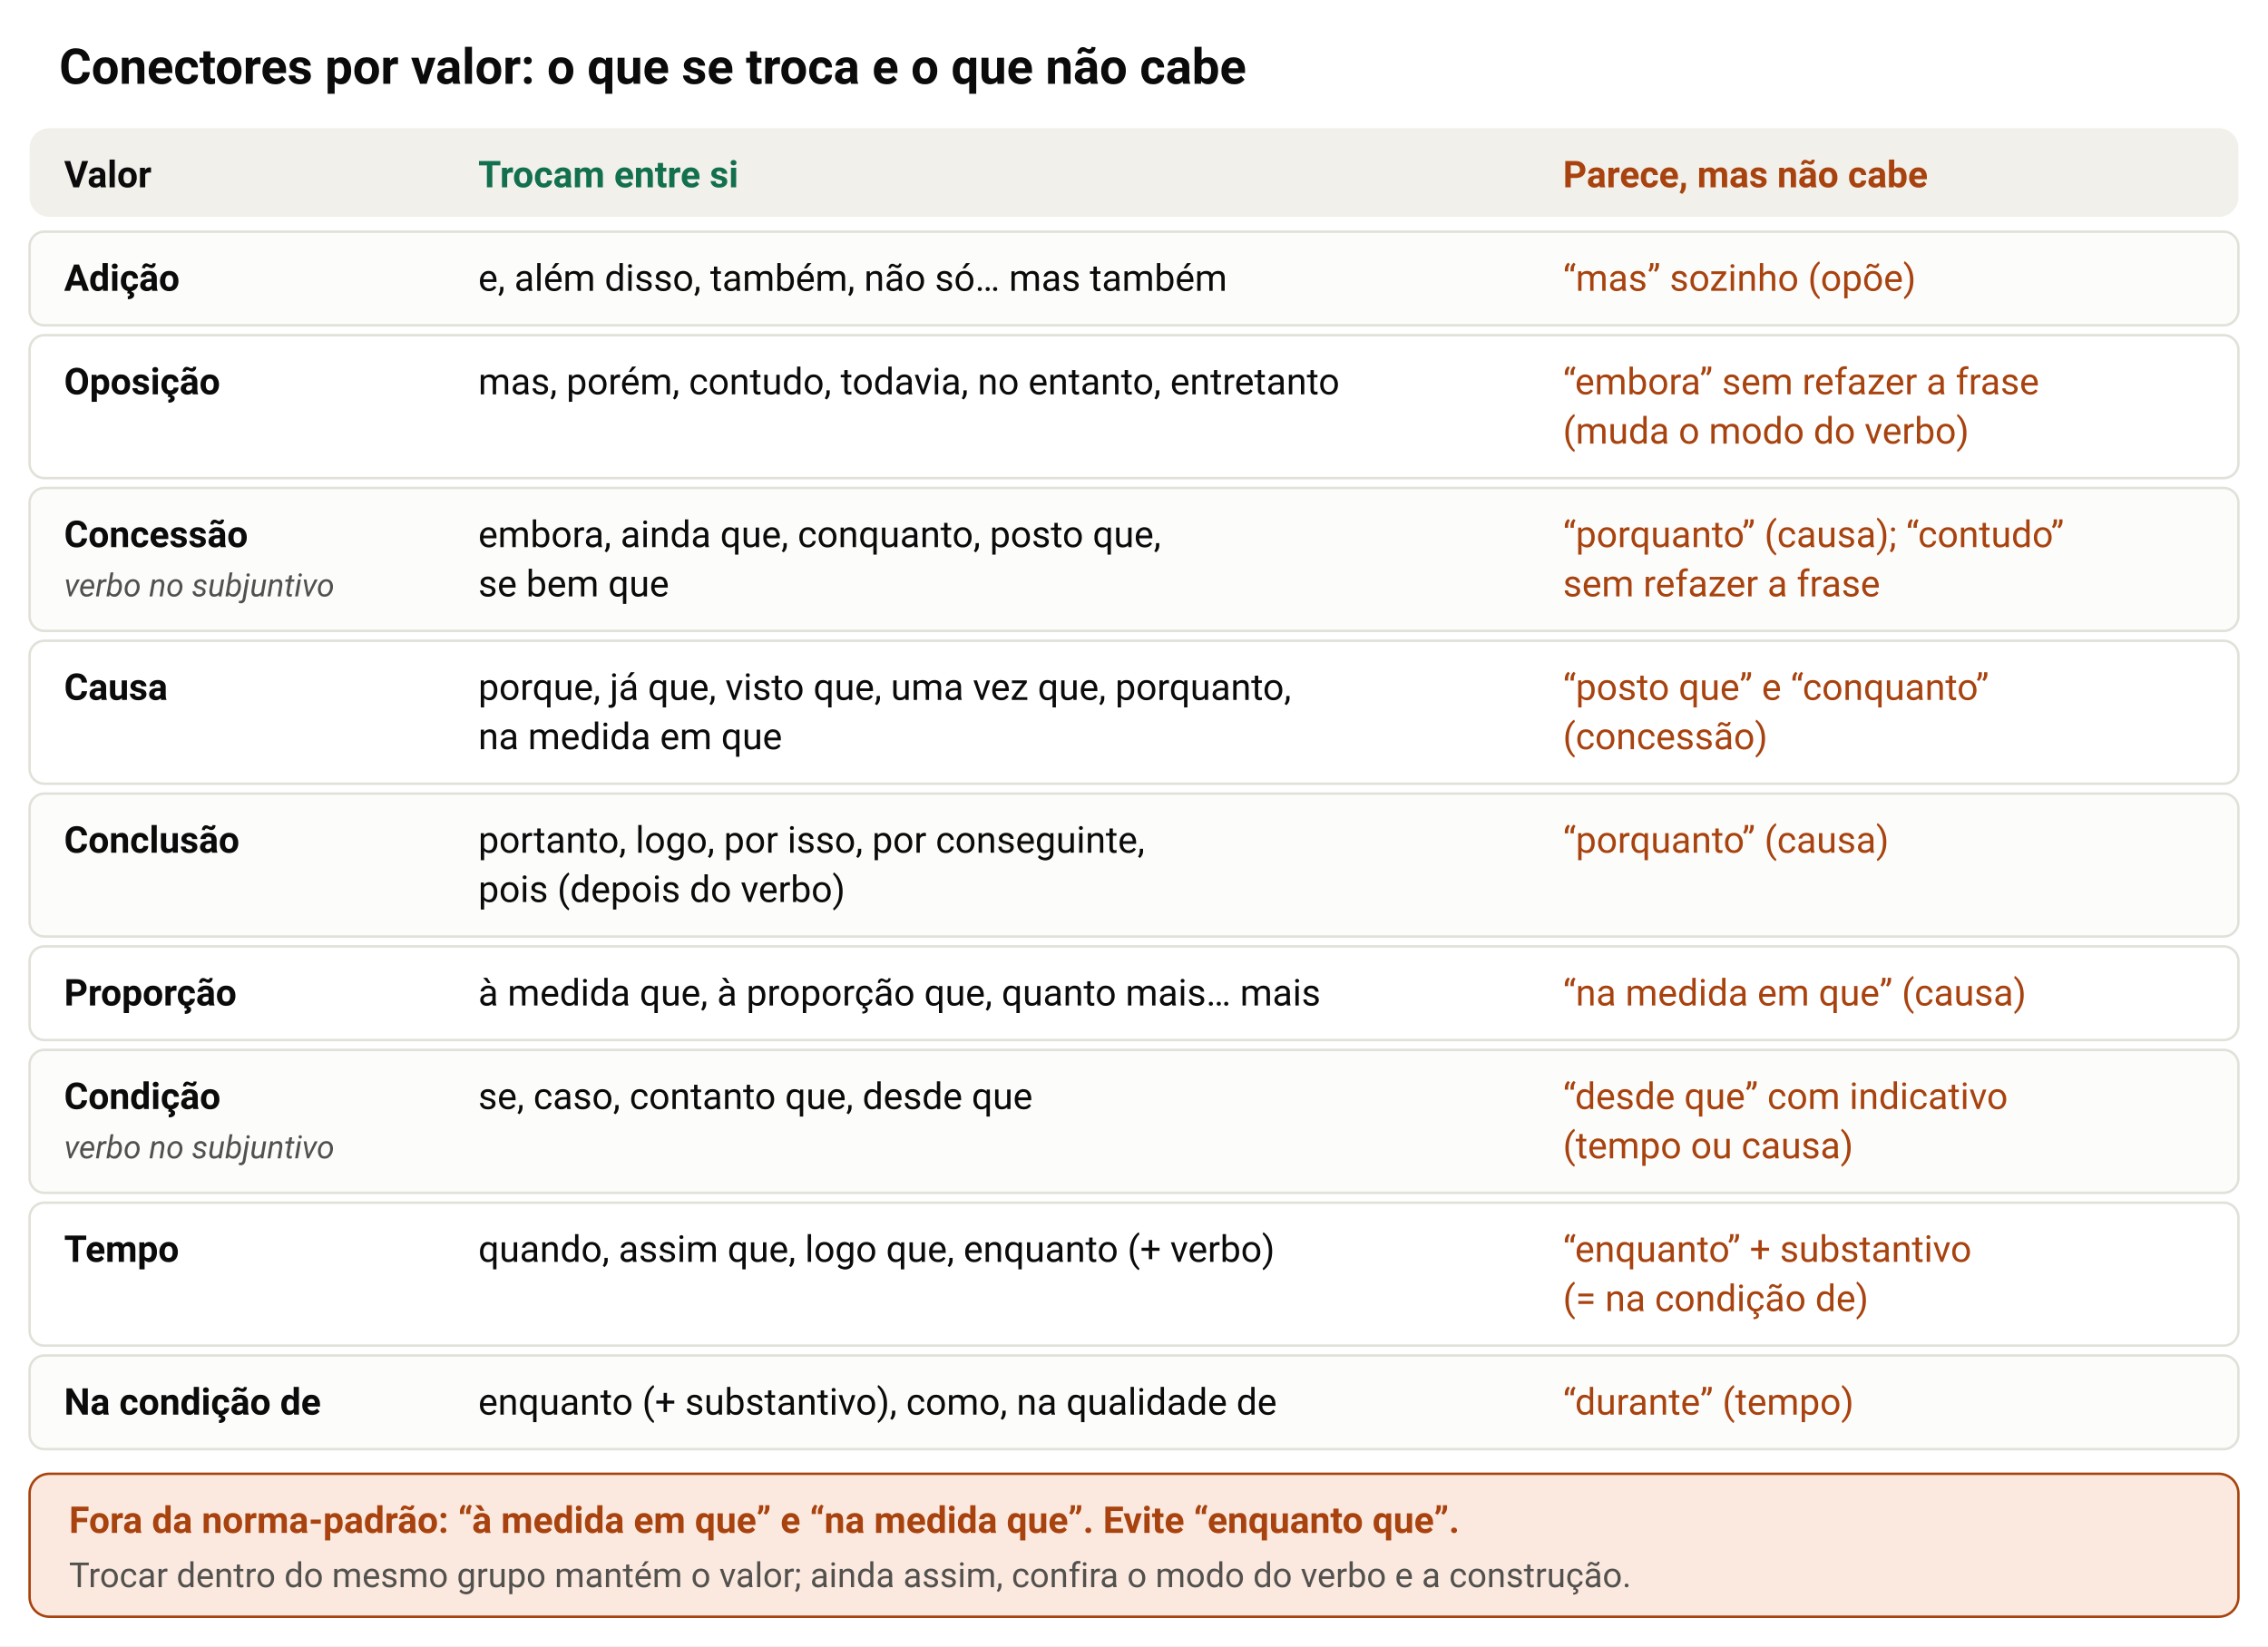
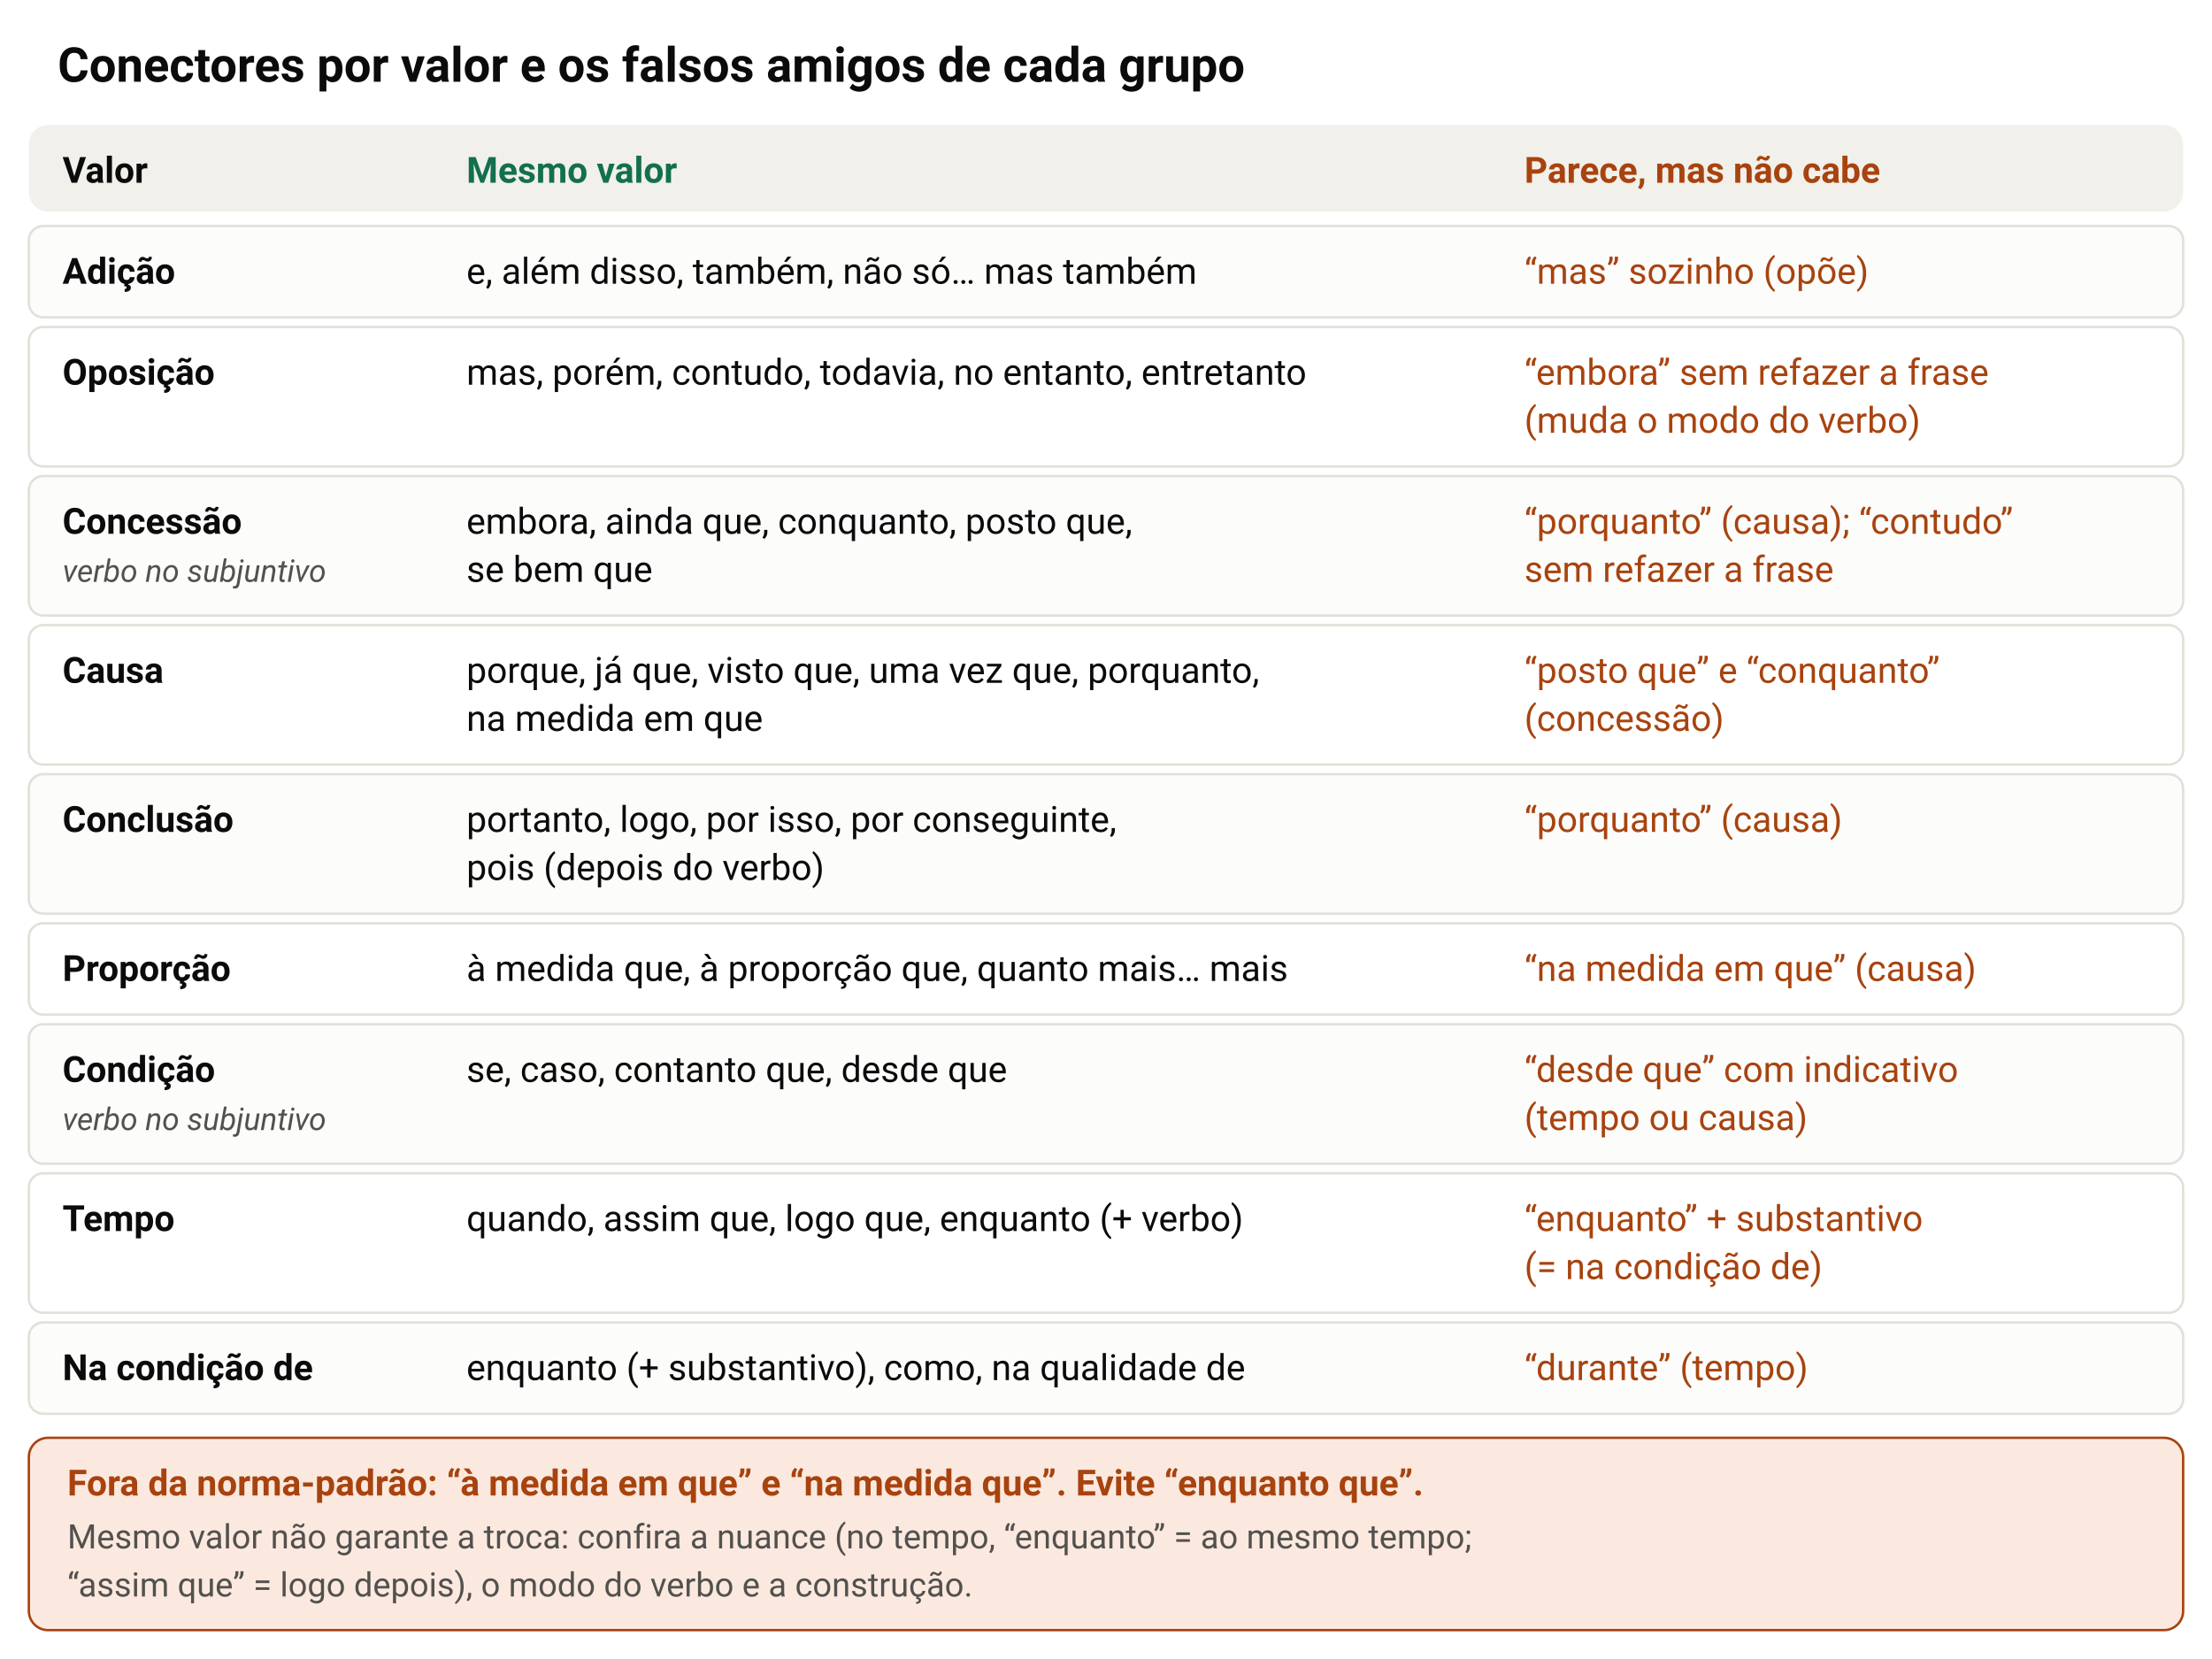
- <svg xmlns="http://www.w3.org/2000/svg" width="920" height="668" viewBox="0 0 920 668" font-family="system-ui, -apple-system, 'Segoe UI', Roboto, Arial, sans-serif" role="img">
-   <rect width="920" height="668" fill="#ffffff" />
+ <svg xmlns="http://www.w3.org/2000/svg" width="920" height="690" viewBox="0 0 920 690" font-family="system-ui, -apple-system, 'Segoe UI', Roboto, Arial, sans-serif" role="img">
+   <rect width="920" height="690" fill="#ffffff" />
  <defs>
    <marker id="seta-azul" viewBox="0 0 10 10" refX="8" refY="5" markerWidth="7" markerHeight="7" orient="auto-start-reverse">
      <path d="M0,0 L10,5 L0,10 z" fill="#1c5cab" />
    </marker>
    <marker id="seta-verde" viewBox="0 0 10 10" refX="8" refY="5" markerWidth="7" markerHeight="7" orient="auto-start-reverse">
      <path d="M0,0 L10,5 L0,10 z" fill="#13704f" />
    </marker>
    <marker id="seta-roxa" viewBox="0 0 10 10" refX="8" refY="5" markerWidth="7" markerHeight="7" orient="auto-start-reverse">
      <path d="M0,0 L10,5 L0,10 z" fill="#4a3aa7" />
    </marker>
  </defs>
-   <text x="24.0" y="34.0" font-size="20" fill="#0b0b0b" font-weight="700">Conectores por valor: o que se troca e o que não cabe</text>
+   <text x="24.0" y="34.0" font-size="20" fill="#0b0b0b" font-weight="700">Conectores por valor e os falsos amigos de cada grupo</text>
  <rect x="12" y="52" width="896" height="36" rx="8" fill="#f1f0ea" />
  <text x="26.0" y="76.0" font-size="15" fill="#0b0b0b" font-weight="700">Valor</text>
-   <text x="194.0" y="76.0" font-size="15" fill="#13704f" font-weight="700">Trocam entre si</text>
+   <text x="194.0" y="76.0" font-size="15" fill="#13704f" font-weight="700">Mesmo valor</text>
  <text x="634.0" y="76.0" font-size="15" fill="#a8430f" font-weight="700">Parece, mas não cabe</text>
  <rect x="12" y="94" width="896" height="38" rx="6" fill="#fcfcfb" stroke="#e1e0d9" />
  <text x="26.0" y="118.0" font-size="15" fill="#0b0b0b" font-weight="700">Adição</text>
  <text x="194.0" y="118.0" font-size="15" fill="#0b0b0b">e, além disso, também, não só… mas também</text>
  <text x="634.0" y="118.0" font-size="15" fill="#a8430f">“mas” sozinho (opõe)</text>
  <rect x="12" y="136" width="896" height="58" rx="6" fill="#ffffff" stroke="#e1e0d9" />
  <text x="26.0" y="160.0" font-size="15" fill="#0b0b0b" font-weight="700">Oposição</text>
  <text x="194.0" y="160.0" font-size="15" fill="#0b0b0b">mas, porém, contudo, todavia, no entanto, entretanto</text>
  <text x="634.0" y="160.0" font-size="15" fill="#a8430f">“embora” sem refazer a frase</text>
  <text x="634.0" y="180.0" font-size="15" fill="#a8430f">(muda o modo do verbo)</text>
  <rect x="12" y="198" width="896" height="58" rx="6" fill="#fcfcfb" stroke="#e1e0d9" />
  <text x="26.0" y="222.0" font-size="15" fill="#0b0b0b" font-weight="700">Concessão</text>
  <text x="26.0" y="242.0" font-size="13" fill="#52514e" font-style="italic">verbo no subjuntivo</text>
  <text x="194.0" y="222.0" font-size="15" fill="#0b0b0b">embora, ainda que, conquanto, posto que,</text>
  <text x="194.0" y="242.0" font-size="15" fill="#0b0b0b">se bem que</text>
  <text x="634.0" y="222.0" font-size="15" fill="#a8430f">“porquanto” (causa); “contudo”</text>
  <text x="634.0" y="242.0" font-size="15" fill="#a8430f">sem refazer a frase</text>
  <rect x="12" y="260" width="896" height="58" rx="6" fill="#ffffff" stroke="#e1e0d9" />
  <text x="26.0" y="284.0" font-size="15" fill="#0b0b0b" font-weight="700">Causa</text>
  <text x="194.0" y="284.0" font-size="15" fill="#0b0b0b">porque, já que, visto que, uma vez que, porquanto,</text>
  <text x="194.0" y="304.0" font-size="15" fill="#0b0b0b">na medida em que</text>
  <text x="634.0" y="284.0" font-size="15" fill="#a8430f">“posto que” e “conquanto”</text>
  <text x="634.0" y="304.0" font-size="15" fill="#a8430f">(concessão)</text>
  <rect x="12" y="322" width="896" height="58" rx="6" fill="#fcfcfb" stroke="#e1e0d9" />
  <text x="26.0" y="346.0" font-size="15" fill="#0b0b0b" font-weight="700">Conclusão</text>
  <text x="194.0" y="346.0" font-size="15" fill="#0b0b0b">portanto, logo, por isso, por conseguinte,</text>
  <text x="194.0" y="366.0" font-size="15" fill="#0b0b0b">pois (depois do verbo)</text>
  <text x="634.0" y="346.0" font-size="15" fill="#a8430f">“porquanto” (causa)</text>
  <rect x="12" y="384" width="896" height="38" rx="6" fill="#ffffff" stroke="#e1e0d9" />
  <text x="26.0" y="408.0" font-size="15" fill="#0b0b0b" font-weight="700">Proporção</text>
  <text x="194.0" y="408.0" font-size="15" fill="#0b0b0b">à medida que, à proporção que, quanto mais… mais</text>
  <text x="634.0" y="408.0" font-size="15" fill="#a8430f">“na medida em que” (causa)</text>
  <rect x="12" y="426" width="896" height="58" rx="6" fill="#fcfcfb" stroke="#e1e0d9" />
  <text x="26.0" y="450.0" font-size="15" fill="#0b0b0b" font-weight="700">Condição</text>
  <text x="26.0" y="470.0" font-size="13" fill="#52514e" font-style="italic">verbo no subjuntivo</text>
  <text x="194.0" y="450.0" font-size="15" fill="#0b0b0b">se, caso, contanto que, desde que</text>
  <text x="634.0" y="450.0" font-size="15" fill="#a8430f">“desde que” com indicativo</text>
  <text x="634.0" y="470.0" font-size="15" fill="#a8430f">(tempo ou causa)</text>
  <rect x="12" y="488" width="896" height="58" rx="6" fill="#ffffff" stroke="#e1e0d9" />
  <text x="26.0" y="512.0" font-size="15" fill="#0b0b0b" font-weight="700">Tempo</text>
  <text x="194.0" y="512.0" font-size="15" fill="#0b0b0b">quando, assim que, logo que, enquanto (+ verbo)</text>
  <text x="634.0" y="512.0" font-size="15" fill="#a8430f">“enquanto” + substantivo</text>
  <text x="634.0" y="532.0" font-size="15" fill="#a8430f">(= na condição de)</text>
  <rect x="12" y="550" width="896" height="38" rx="6" fill="#fcfcfb" stroke="#e1e0d9" />
  <text x="26.0" y="574.0" font-size="15" fill="#0b0b0b" font-weight="700">Na condição de</text>
  <text x="194.0" y="574.0" font-size="15" fill="#0b0b0b">enquanto (+ substantivo), como, na qualidade de</text>
  <text x="634.0" y="574.0" font-size="15" fill="#a8430f">“durante” (tempo)</text>
-   <rect x="12" y="598" width="896" height="58" rx="8" fill="#fbe9df" stroke="#a8430f" />
+   <rect x="12" y="598" width="896" height="80" rx="8" fill="#fbe9df" stroke="#a8430f" />
  <text x="28.0" y="622.0" font-size="15" fill="#a8430f" font-weight="700">Fora da norma-padrão: “à medida em que” e “na medida que”. Evite “enquanto que”.</text>
-   <text x="28.0" y="644.0" font-size="14" fill="#52514e">Trocar dentro do mesmo grupo mantém o valor; ainda assim, confira o modo do verbo e a construção.</text>
+   <text x="28.0" y="644.0" font-size="14" fill="#52514e">Mesmo valor não garante a troca: confira a nuance (no tempo, “enquanto” = ao mesmo tempo;</text>
+   <text x="28.0" y="664.0" font-size="14" fill="#52514e">“assim que” = logo depois), o modo do verbo e a construção.</text>
</svg>
